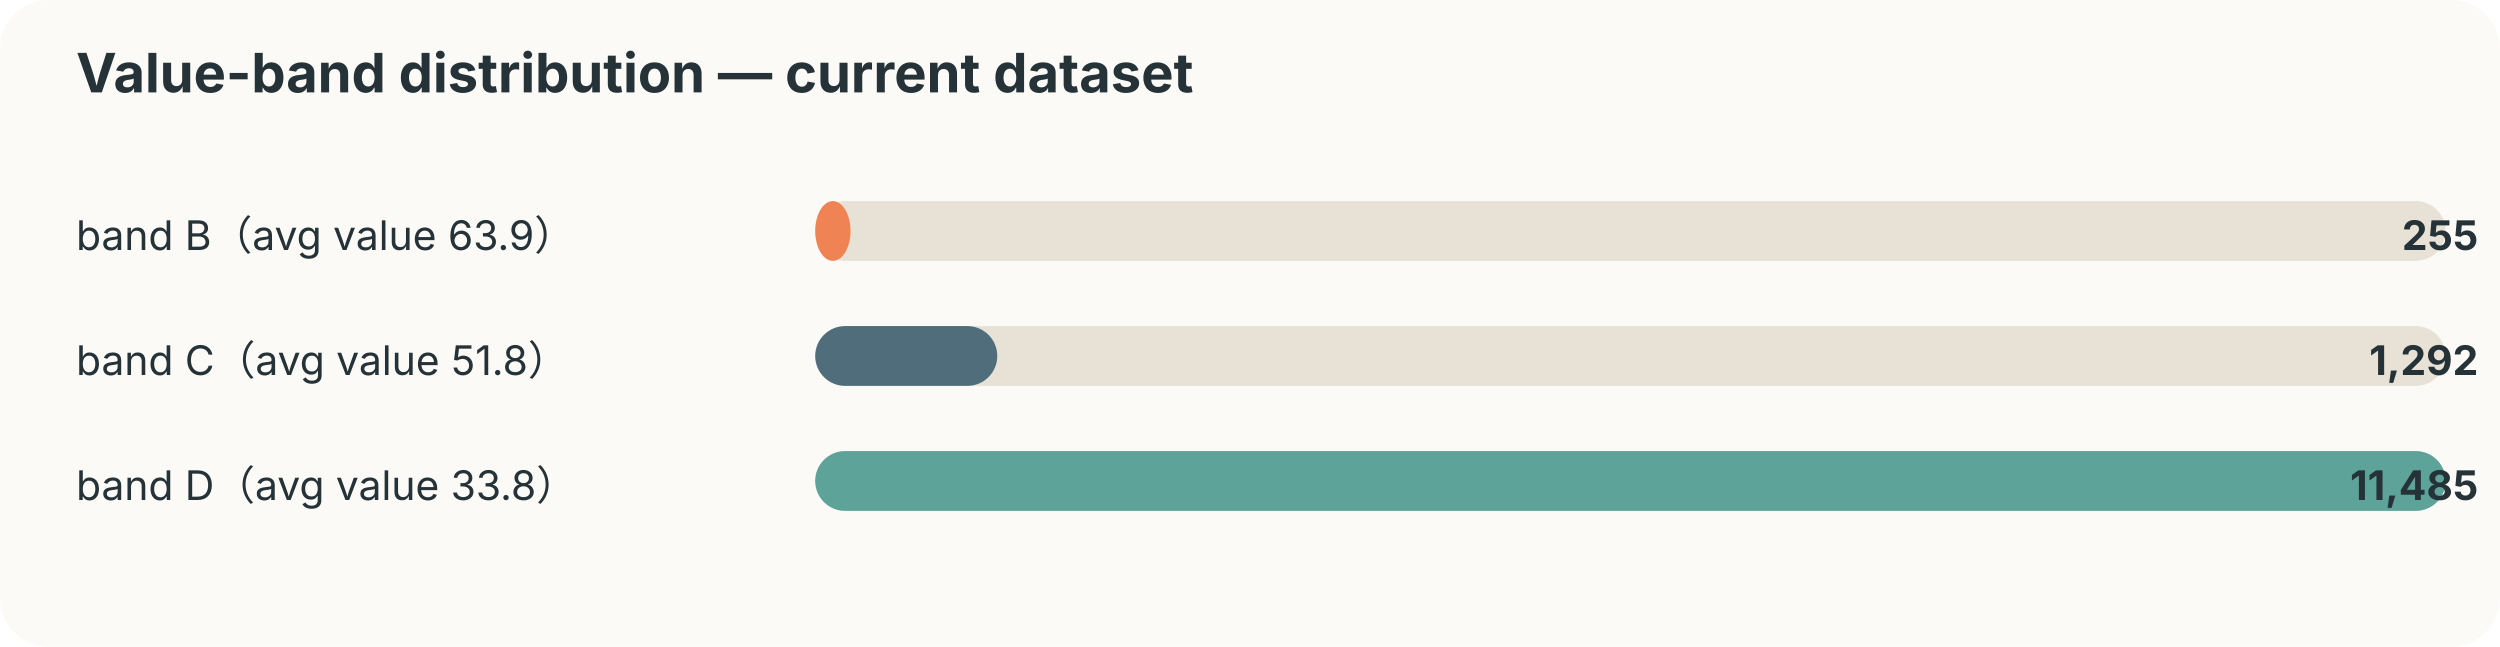
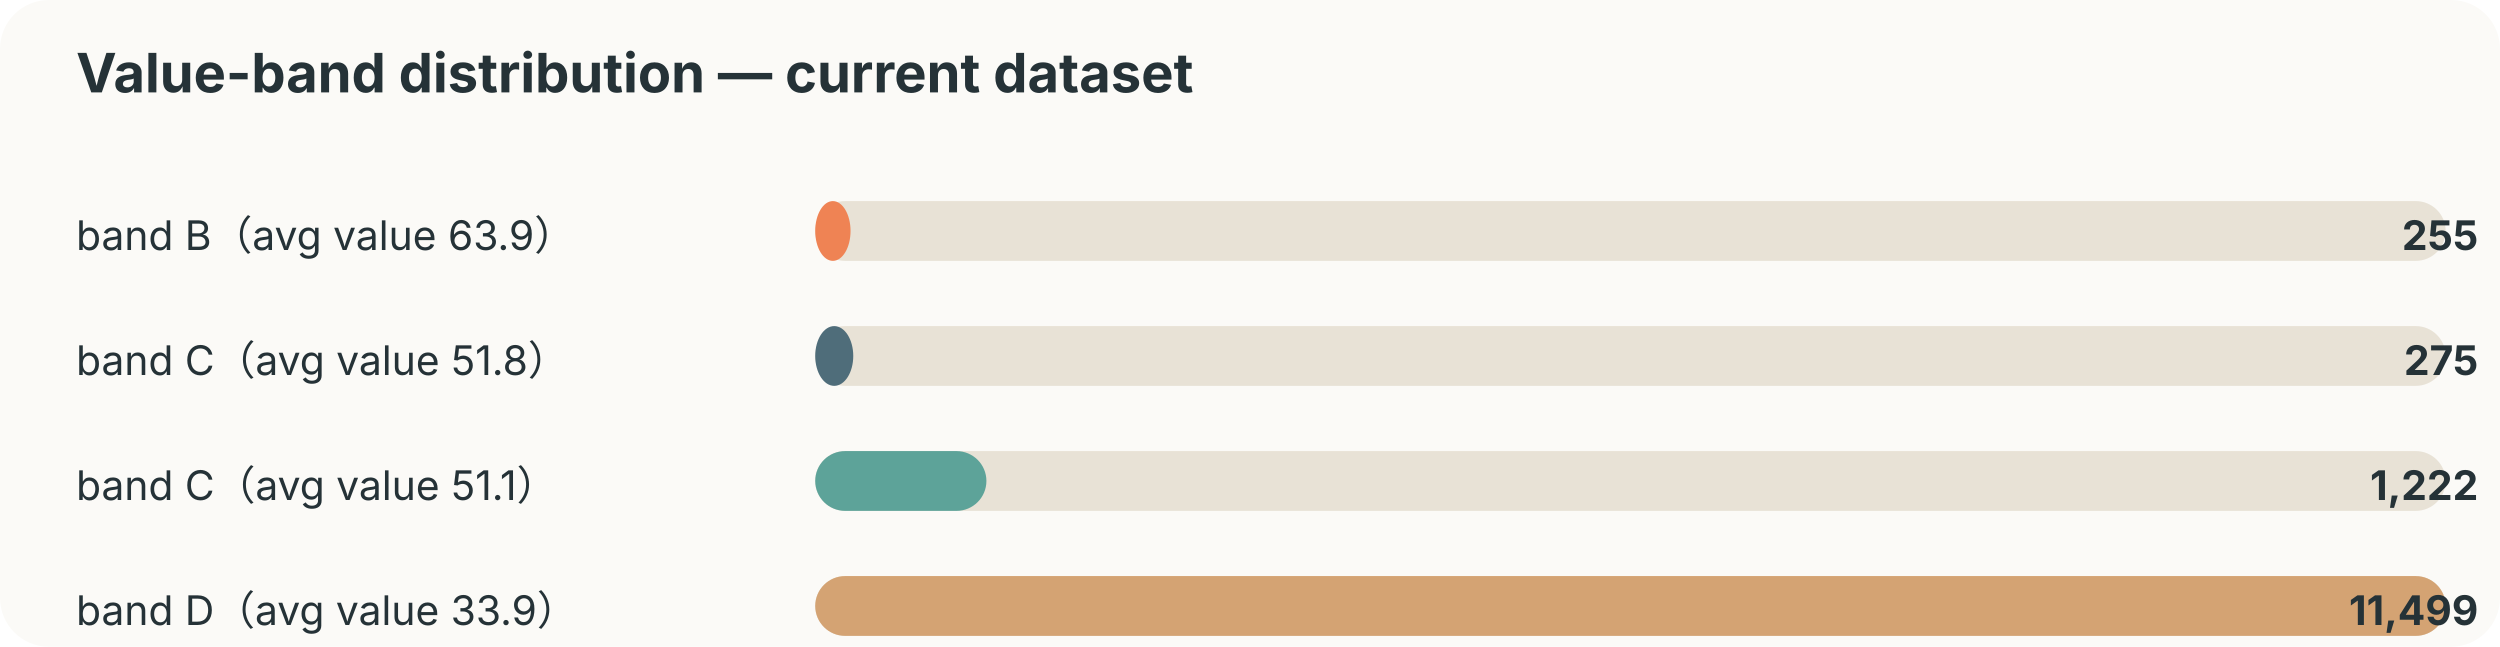
<svg xmlns="http://www.w3.org/2000/svg" width="920" height="238" viewBox="0 0 920 238">
  <style>text{font-family:-apple-system,BlinkMacSystemFont,"Segoe UI",sans-serif;fill:#253237} .muted{fill:#6b7a80;font-size:12px}</style>
  <rect width="100%" height="100%" rx="18" fill="#fbfaf7" />
  <text x="28" y="34" font-size="20" font-weight="700">Value-band distribution — current dataset</text>
  <text x="28" y="92" font-size="15">band B（avg value 63.9）</text>
  <rect x="300" y="74" width="600" height="22" rx="11" fill="#e8e2d6" />
  <rect x="300" y="74" width="13" height="22" rx="11" fill="#ef8354" />
  <text x="912" y="92" text-anchor="end" font-size="15" font-weight="700">255</text>
  <text x="28" y="138" font-size="15">band C（avg value 51.8）</text>
  <rect x="300" y="120" width="600" height="22" rx="11" fill="#e8e2d6" />
-   <rect x="300" y="120" width="67" height="22" rx="11" fill="#4f6d7a" />
-   <text x="912" y="138" text-anchor="end" font-size="15" font-weight="700">1,292</text>
-   <text x="28" y="184" font-size="15">band D（avg value 33.8）</text>
+   <rect x="300" y="120" width="14" height="22" rx="11" fill="#4f6d7a" />
+   <text x="912" y="138" text-anchor="end" font-size="15" font-weight="700">275</text>
+   <text x="28" y="184" font-size="15">band C（avg value 51.1）</text>
  <rect x="300" y="166" width="600" height="22" rx="11" fill="#e8e2d6" />
-   <rect x="300" y="166" width="600" height="22" rx="11" fill="#5da399" />
-   <text x="912" y="184" text-anchor="end" font-size="15" font-weight="700">11,485</text>
+   <rect x="300" y="166" width="63" height="22" rx="11" fill="#5da399" />
+   <text x="912" y="184" text-anchor="end" font-size="15" font-weight="700">1,222</text>
+   <text x="28" y="230" font-size="15">band D（avg value 33.9）</text>
+   <rect x="300" y="212" width="600" height="22" rx="11" fill="#e8e2d6" />
+   <rect x="300" y="212" width="600" height="22" rx="11" fill="#d4a373" />
+   <text x="912" y="230" text-anchor="end" font-size="15" font-weight="700">11,499</text>
</svg>
